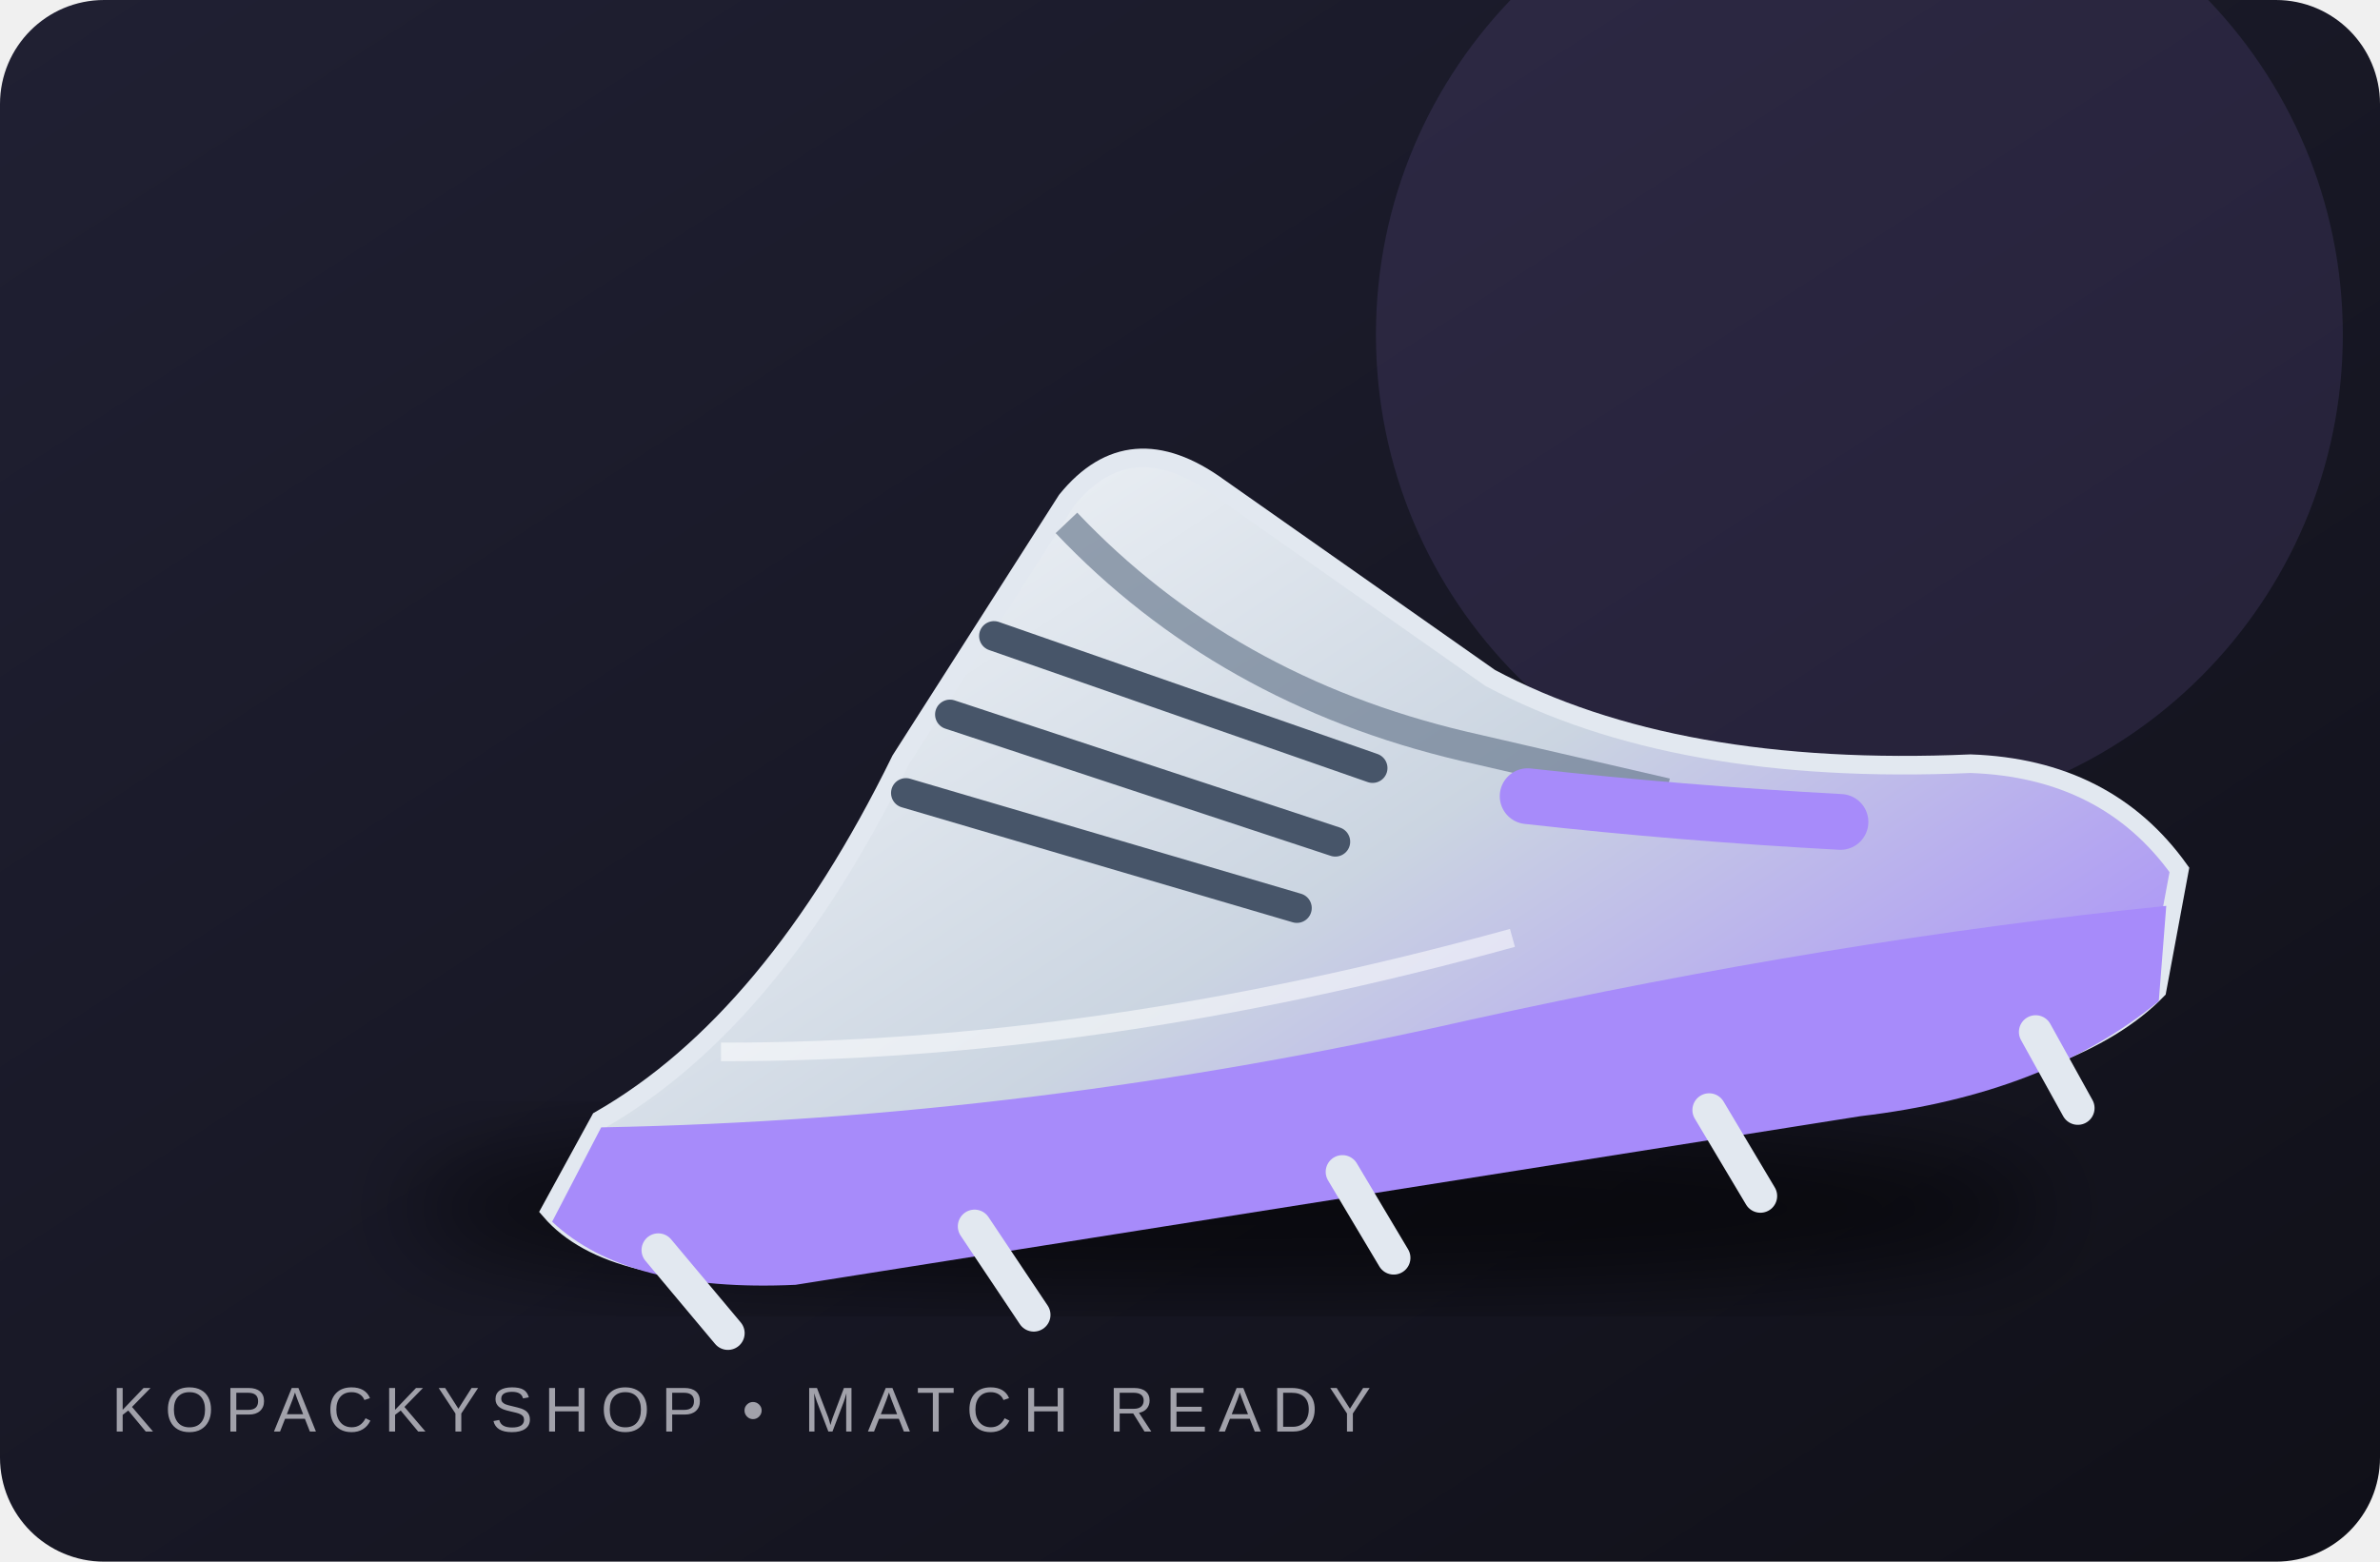
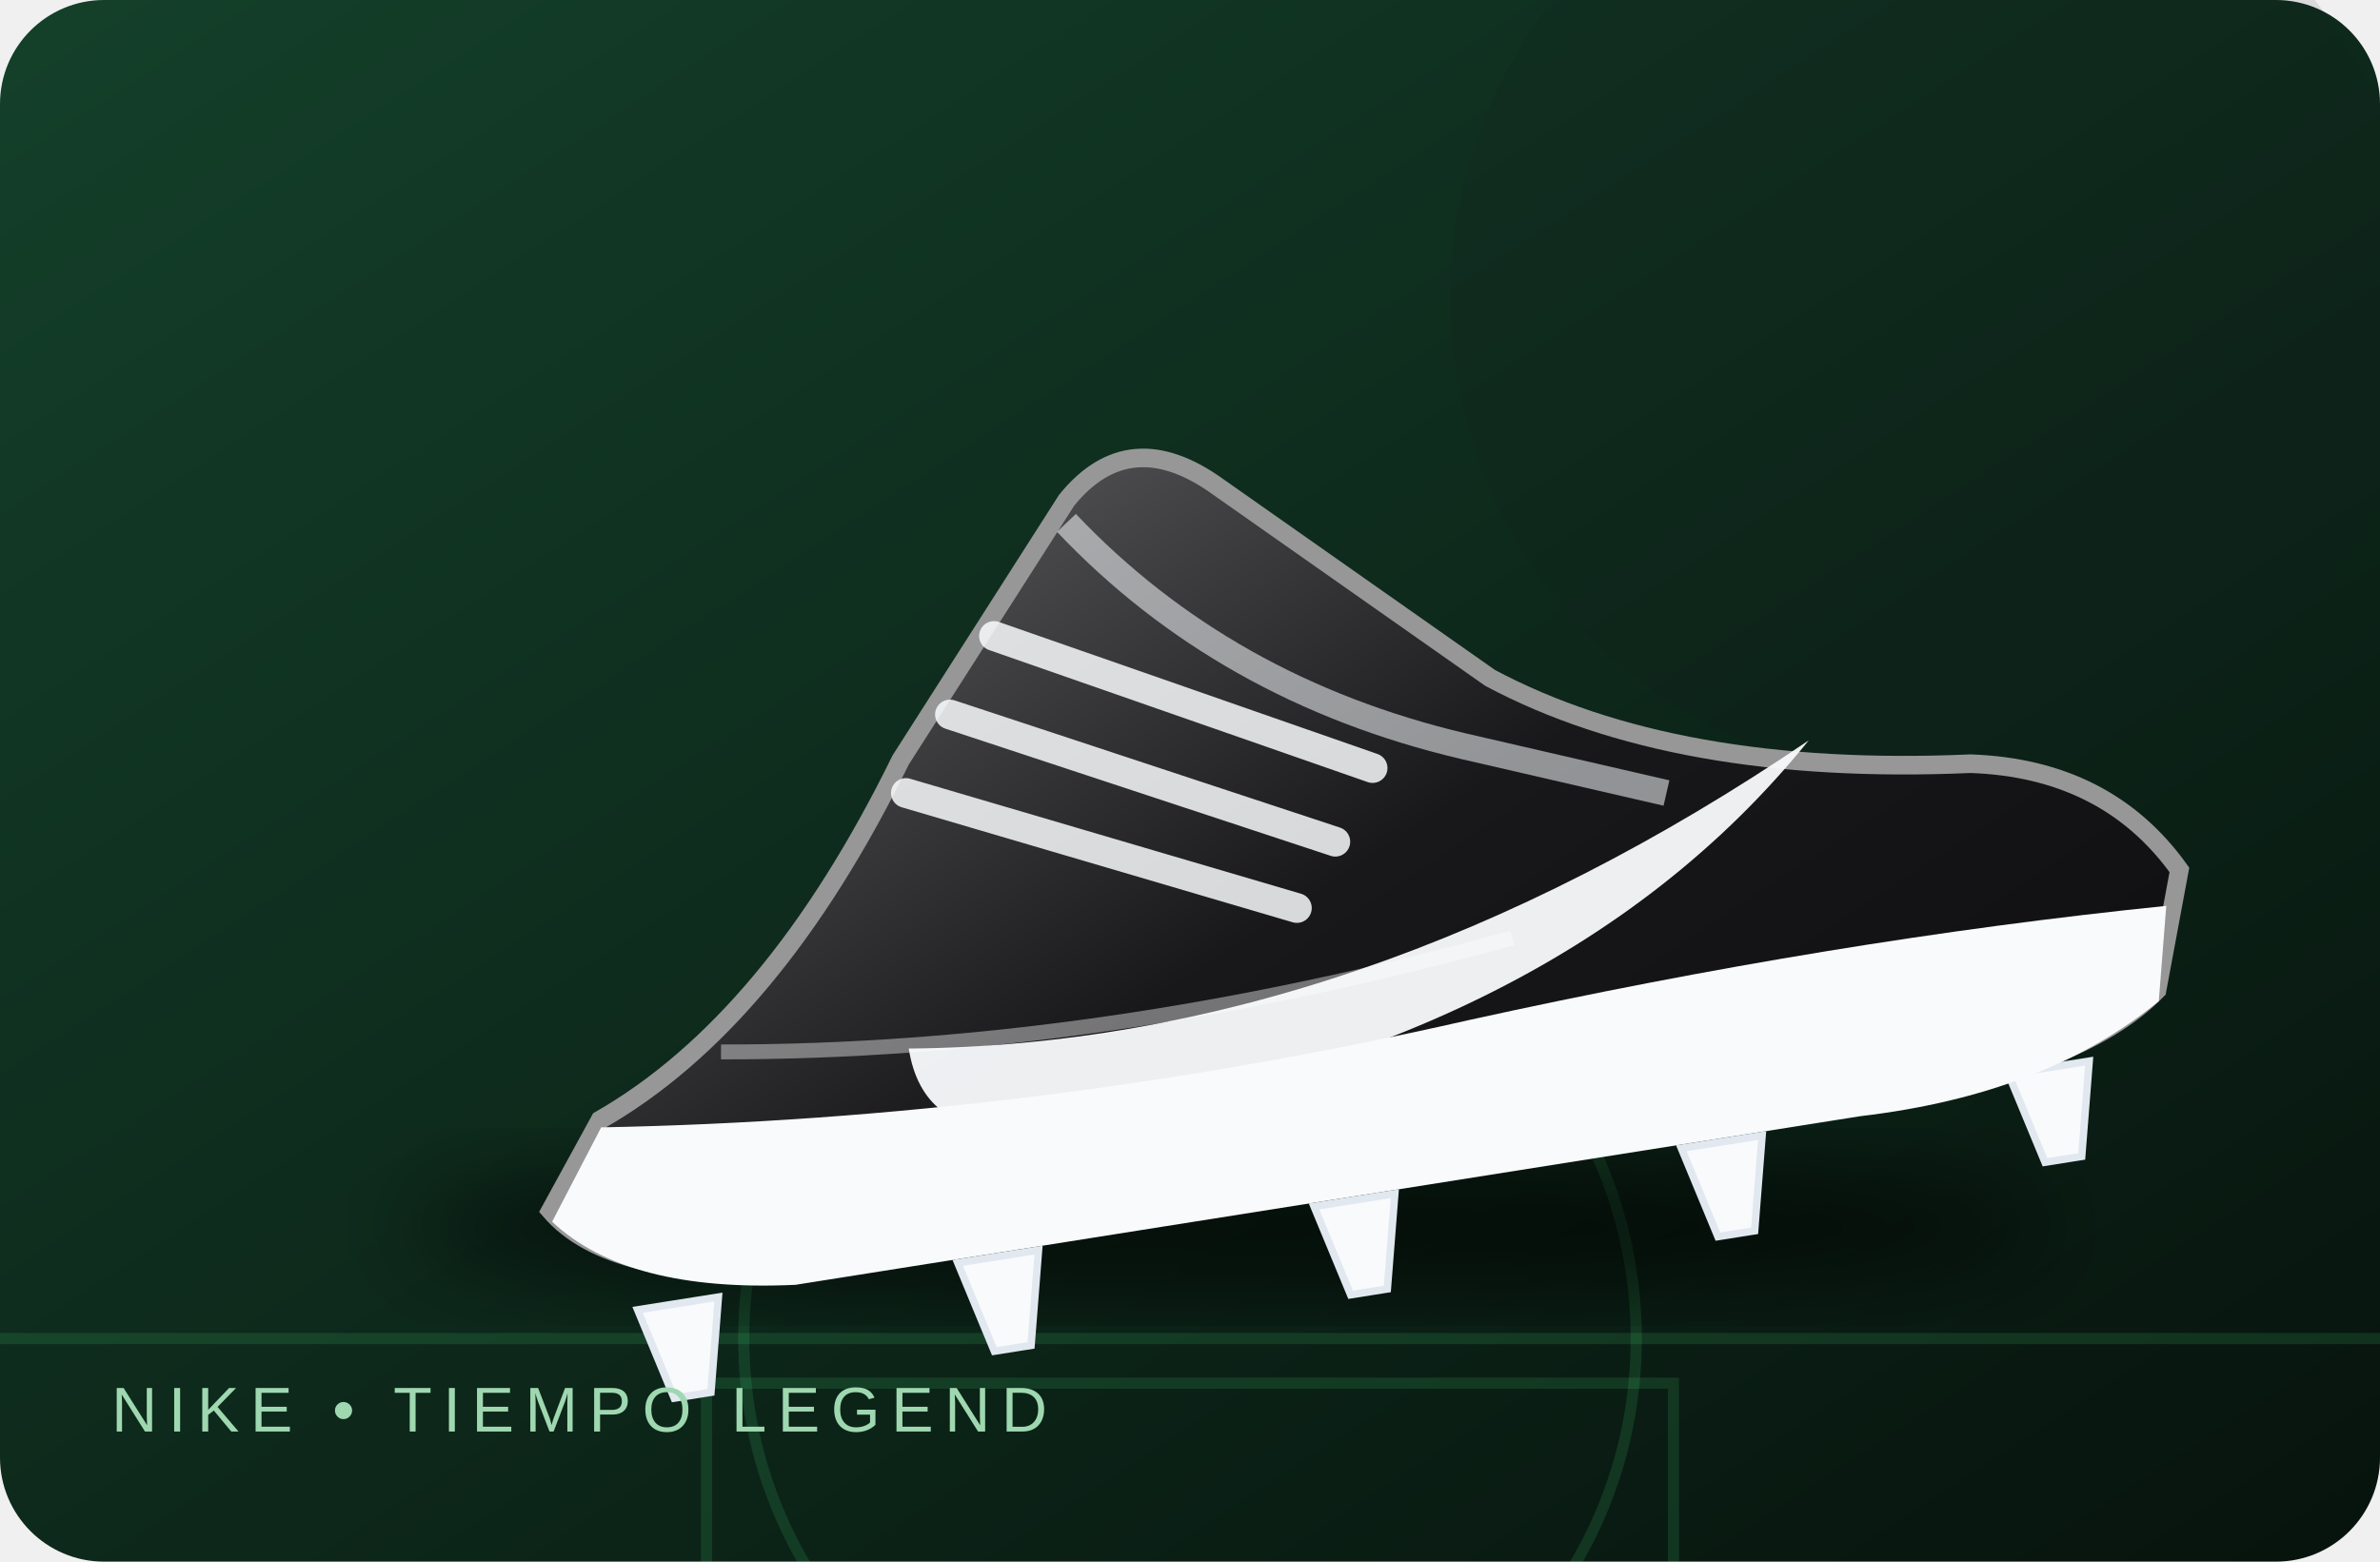
<svg xmlns="http://www.w3.org/2000/svg" viewBox="0 0 640 420">
  <defs>
    <linearGradient id="bg" x1="0" y1="0" x2="1" y2="1">
-       <stop stop-color="#202033" />
-       <stop offset="1" stop-color="#101018" />
+       <stop stop-color="#14402a" />
+       <stop offset="1" stop-color="#07130d" />
    </linearGradient>
    <linearGradient id="shoe" x1="0" y1="0" x2="1" y2="1">
-       <stop stop-color="#f8fafc" />
-       <stop offset=".55" stop-color="#cbd5e1" />
-       <stop offset="1" stop-color="#a78bfa" />
+       <stop stop-color="#68686a" />
+       <stop offset=".55" stop-color="#18181b" />
+       <stop offset="1" stop-color="#0f0f11" />
    </linearGradient>
    <filter id="shadow">
      <feGaussianBlur stdDeviation="12" />
    </filter>
  </defs>
  <rect width="640" height="420" rx="28" fill="url(#bg)" />
-   <circle cx="500" cy="90" r="130" fill="#a78bfa" opacity=".12" />
-   <ellipse cx="330" cy="325" rx="220" ry="24" fill="#000" opacity=".55" filter="url(#shadow)" />
+   <g fill="none" stroke="#4ade80" stroke-opacity=".14" stroke-width="3">
+     <circle cx="320" cy="360" r="120" />
+     <path d="M0 360 H640" />
+     <rect x="190" y="372" width="260" height="60" />
+   </g>
+   <circle cx="520" cy="80" r="130" fill="#18181b" opacity=".10" />
+   <ellipse cx="330" cy="330" rx="220" ry="22" fill="#000" opacity=".55" filter="url(#shadow)" />
  <g transform="translate(55 35) rotate(-9 280 180)">
-     <path d="M95 238 Q145 219 190 155 L245 93 Q265 75 286 96 L350 158 Q395 192 474 201 Q510 208 525 238 L514 269 Q490 287 433 286 L140 286 Q91 281 78 260Z" fill="url(#shoe)" stroke="#e2e8f0" stroke-width="5" />
-     <path d="M95 240 Q210 256 330 248 Q430 242 520 247 L514 272 Q480 292 430 290 L140 290 Q95 285 78 263Z" fill="#a78bfa" />
-     <path d="M244 99 Q279 150 340 175 L392 196" fill="none" stroke="#64748b" stroke-width="8" opacity=".65" />
-     <path d="M220 126 L315 177 M205 145 L302 195 M190 164 L289 211" stroke="#475569" stroke-width="8" stroke-linecap="round" />
-     <path d="M355 191 Q395 202 437 211" stroke="#a78bfa" stroke-width="15" stroke-linecap="round" />
-     <path d="M105 275 L120 300 M190 282 L202 308 M290 283 L300 308 M390 282 L400 307 M480 275 L488 297" stroke="#e2e8f0" stroke-width="9" stroke-linecap="round" />
-     <path d="M130 225 Q230 241 345 228" fill="none" stroke="#fff" stroke-width="5" opacity=".55" />
+     <path d="M97 290 L119 290 L113 315 L103 315Z" fill="#f8fafc" stroke="#e2e8f0" stroke-width="2" />
+     <path d="M184 291 L206 291 L200 316 L190 316Z" fill="#f8fafc" stroke="#e2e8f0" stroke-width="2" />
+     <path d="M281 291 L303 291 L297 316 L287 316Z" fill="#f8fafc" stroke="#e2e8f0" stroke-width="2" />
+     <path d="M381 291 L403 291 L397 316 L387 316Z" fill="#f8fafc" stroke="#e2e8f0" stroke-width="2" />
+     <path d="M471 285 L493 285 L487 310 L477 310Z" fill="#f8fafc" stroke="#e2e8f0" stroke-width="2" />
+     <path d="M95 238 Q145 219 190 155 L245 93 Q265 75 286 96 L350 158 Q395 192 474 201 Q510 208 525 238 L514 269 Q490 287 433 286 L140 286 Q91 281 78 260Z" fill="url(#shoe)" stroke="#979798" stroke-width="5" />
+     <path d="M95 240 Q210 256 330 248 Q430 242 520 247 L514 272 Q480 292 430 290 L140 290 Q95 285 78 263Z" fill="#f8fafc" />
+     <path d="M180 232 Q300 250 432 188 Q350 262 205 258 Q180 255 180 232Z" fill="#f8fafc" opacity=".95" />
+     <path d="M244 99 Q279 150 340 175 L392 196" fill="none" stroke="#f8fafc" stroke-width="7" opacity=".55" />
+     <path d="M220 126 L315 177 M205 145 L302 195 M190 164 L289 211" stroke="#f8fafc" stroke-width="8" stroke-linecap="round" opacity=".85" />
+     <path d="M130 225 Q230 241 345 228" fill="none" stroke="#fff" stroke-width="4" opacity=".4" />
  </g>
-   <text x="30" y="385" fill="#a1a1aa" font-family="Arial,sans-serif" font-size="17" letter-spacing="3">KOPACKYSHOP • MATCH READY</text>
+   <text x="30" y="385" fill="#9fd8b0" font-family="Arial,sans-serif" font-size="17" letter-spacing="3">NIKE • TIEMPO LEGEND</text>
</svg>
